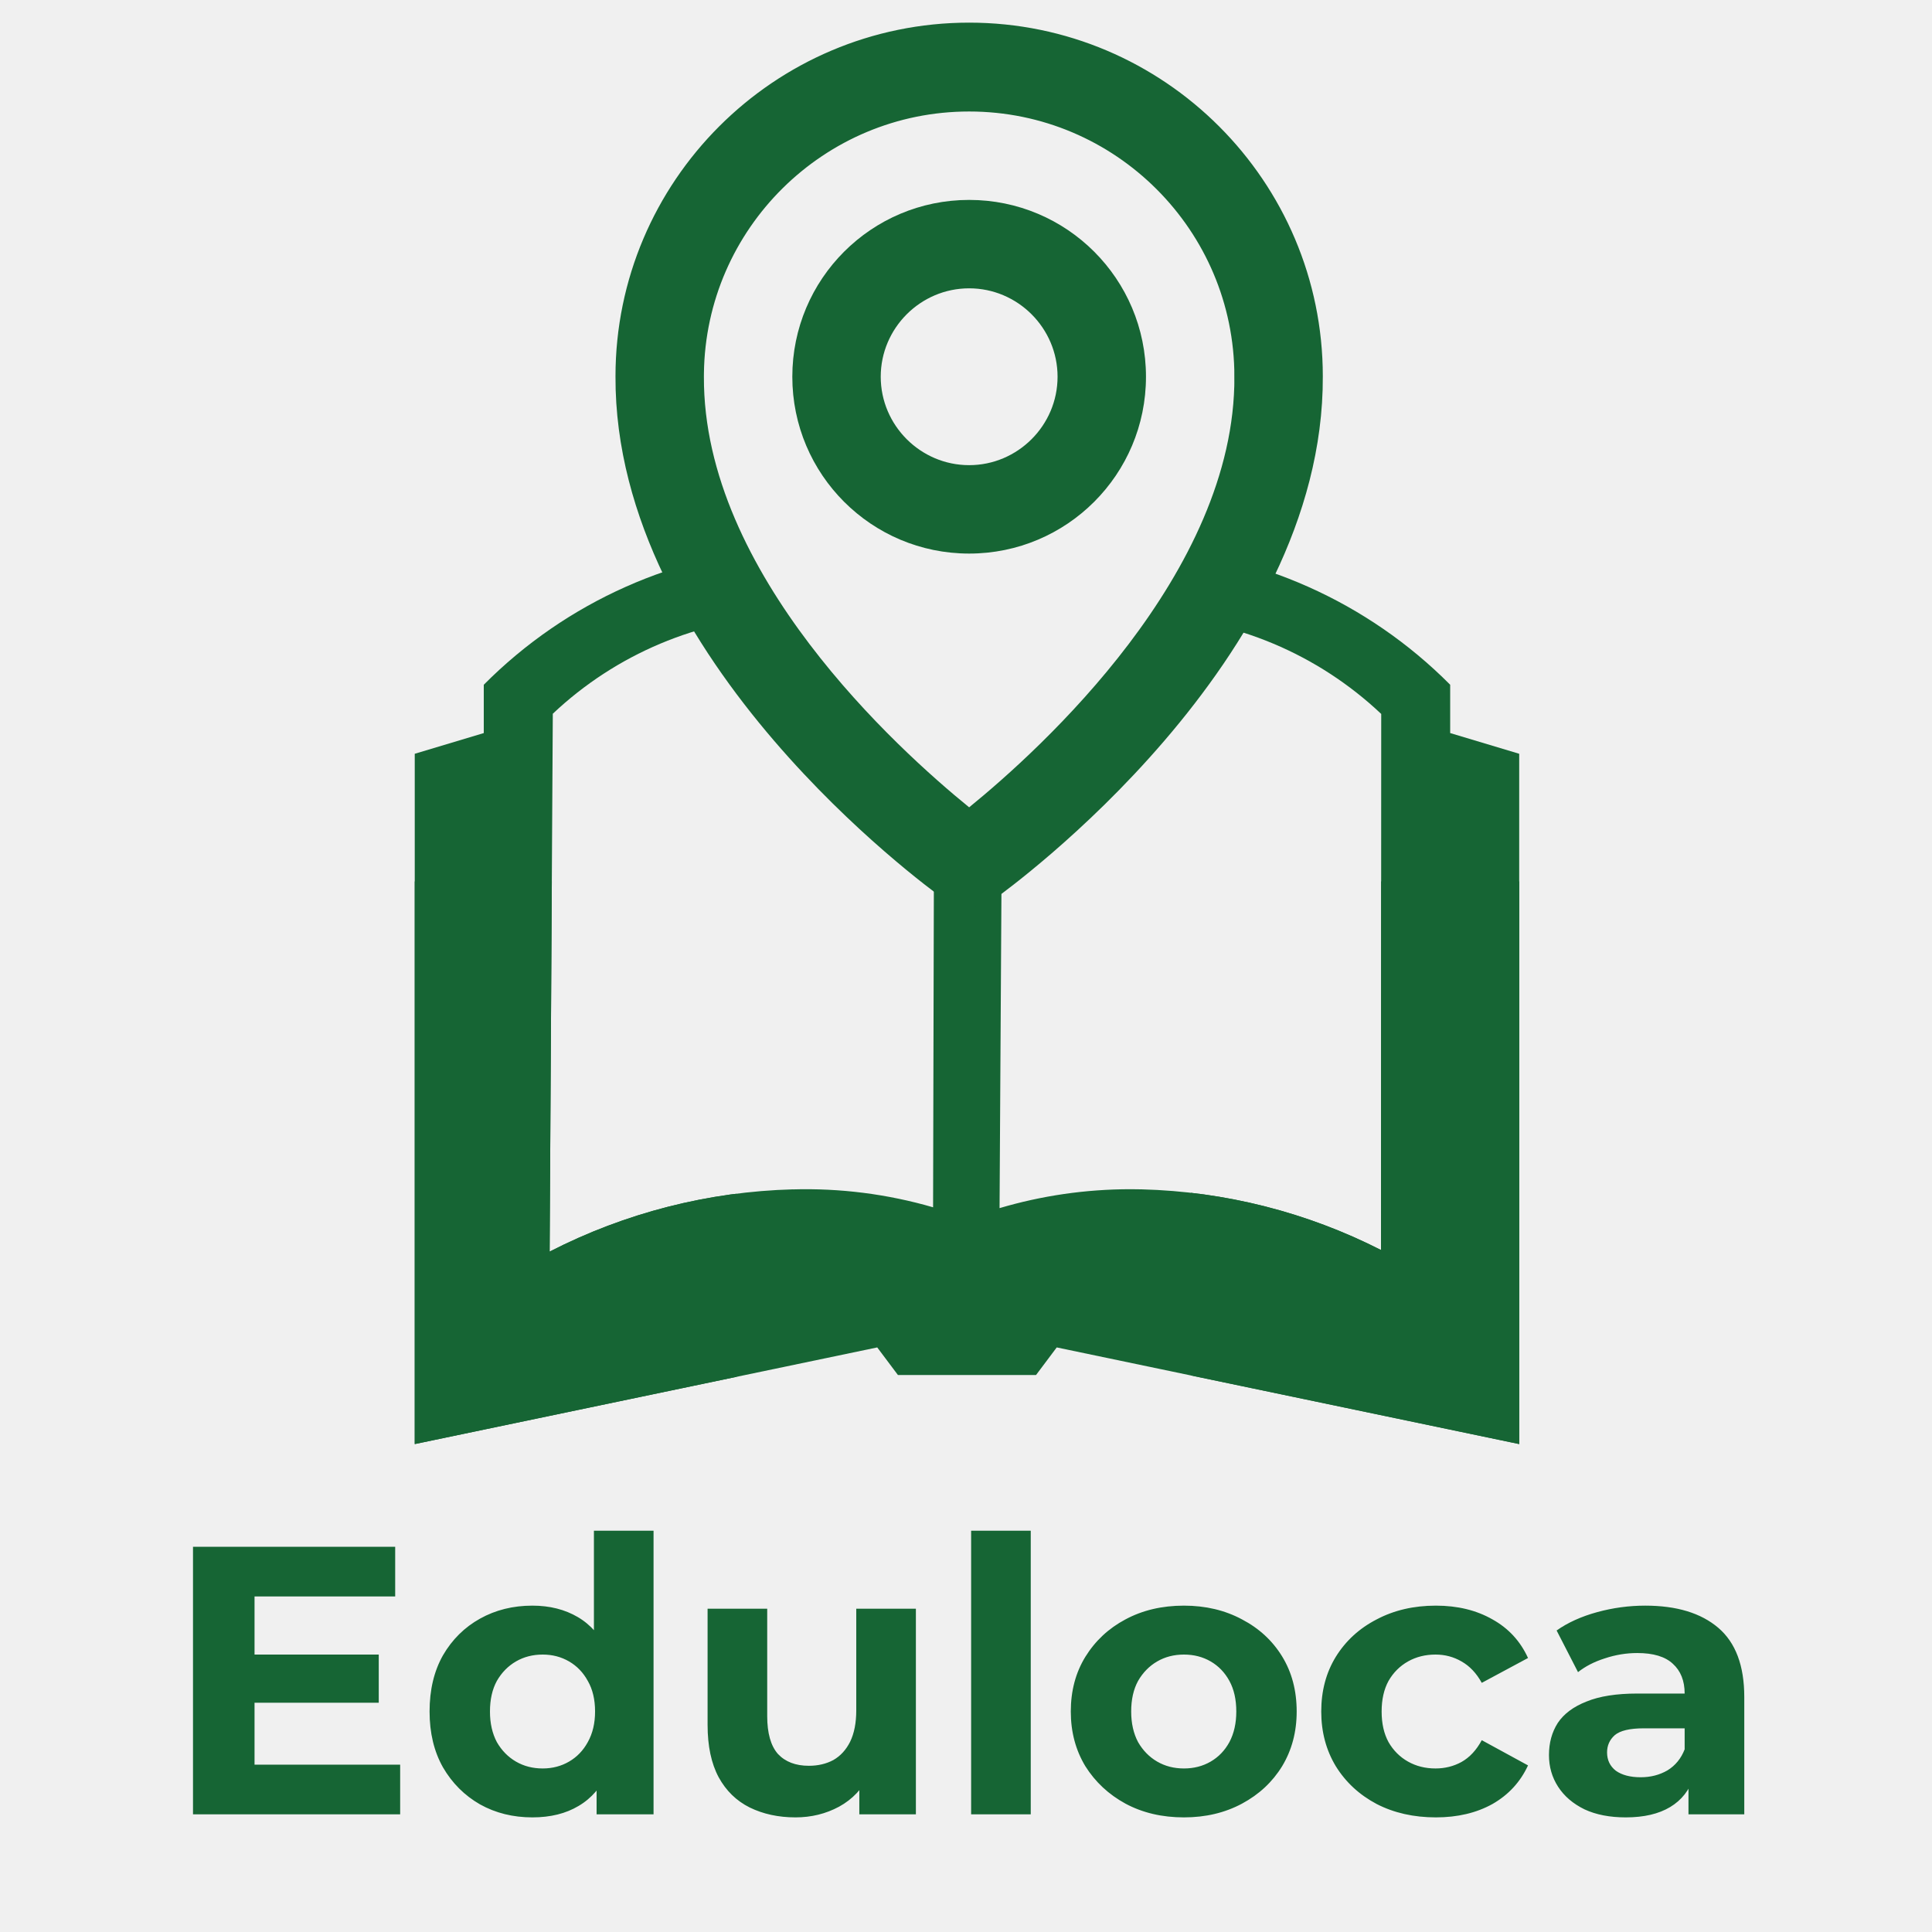
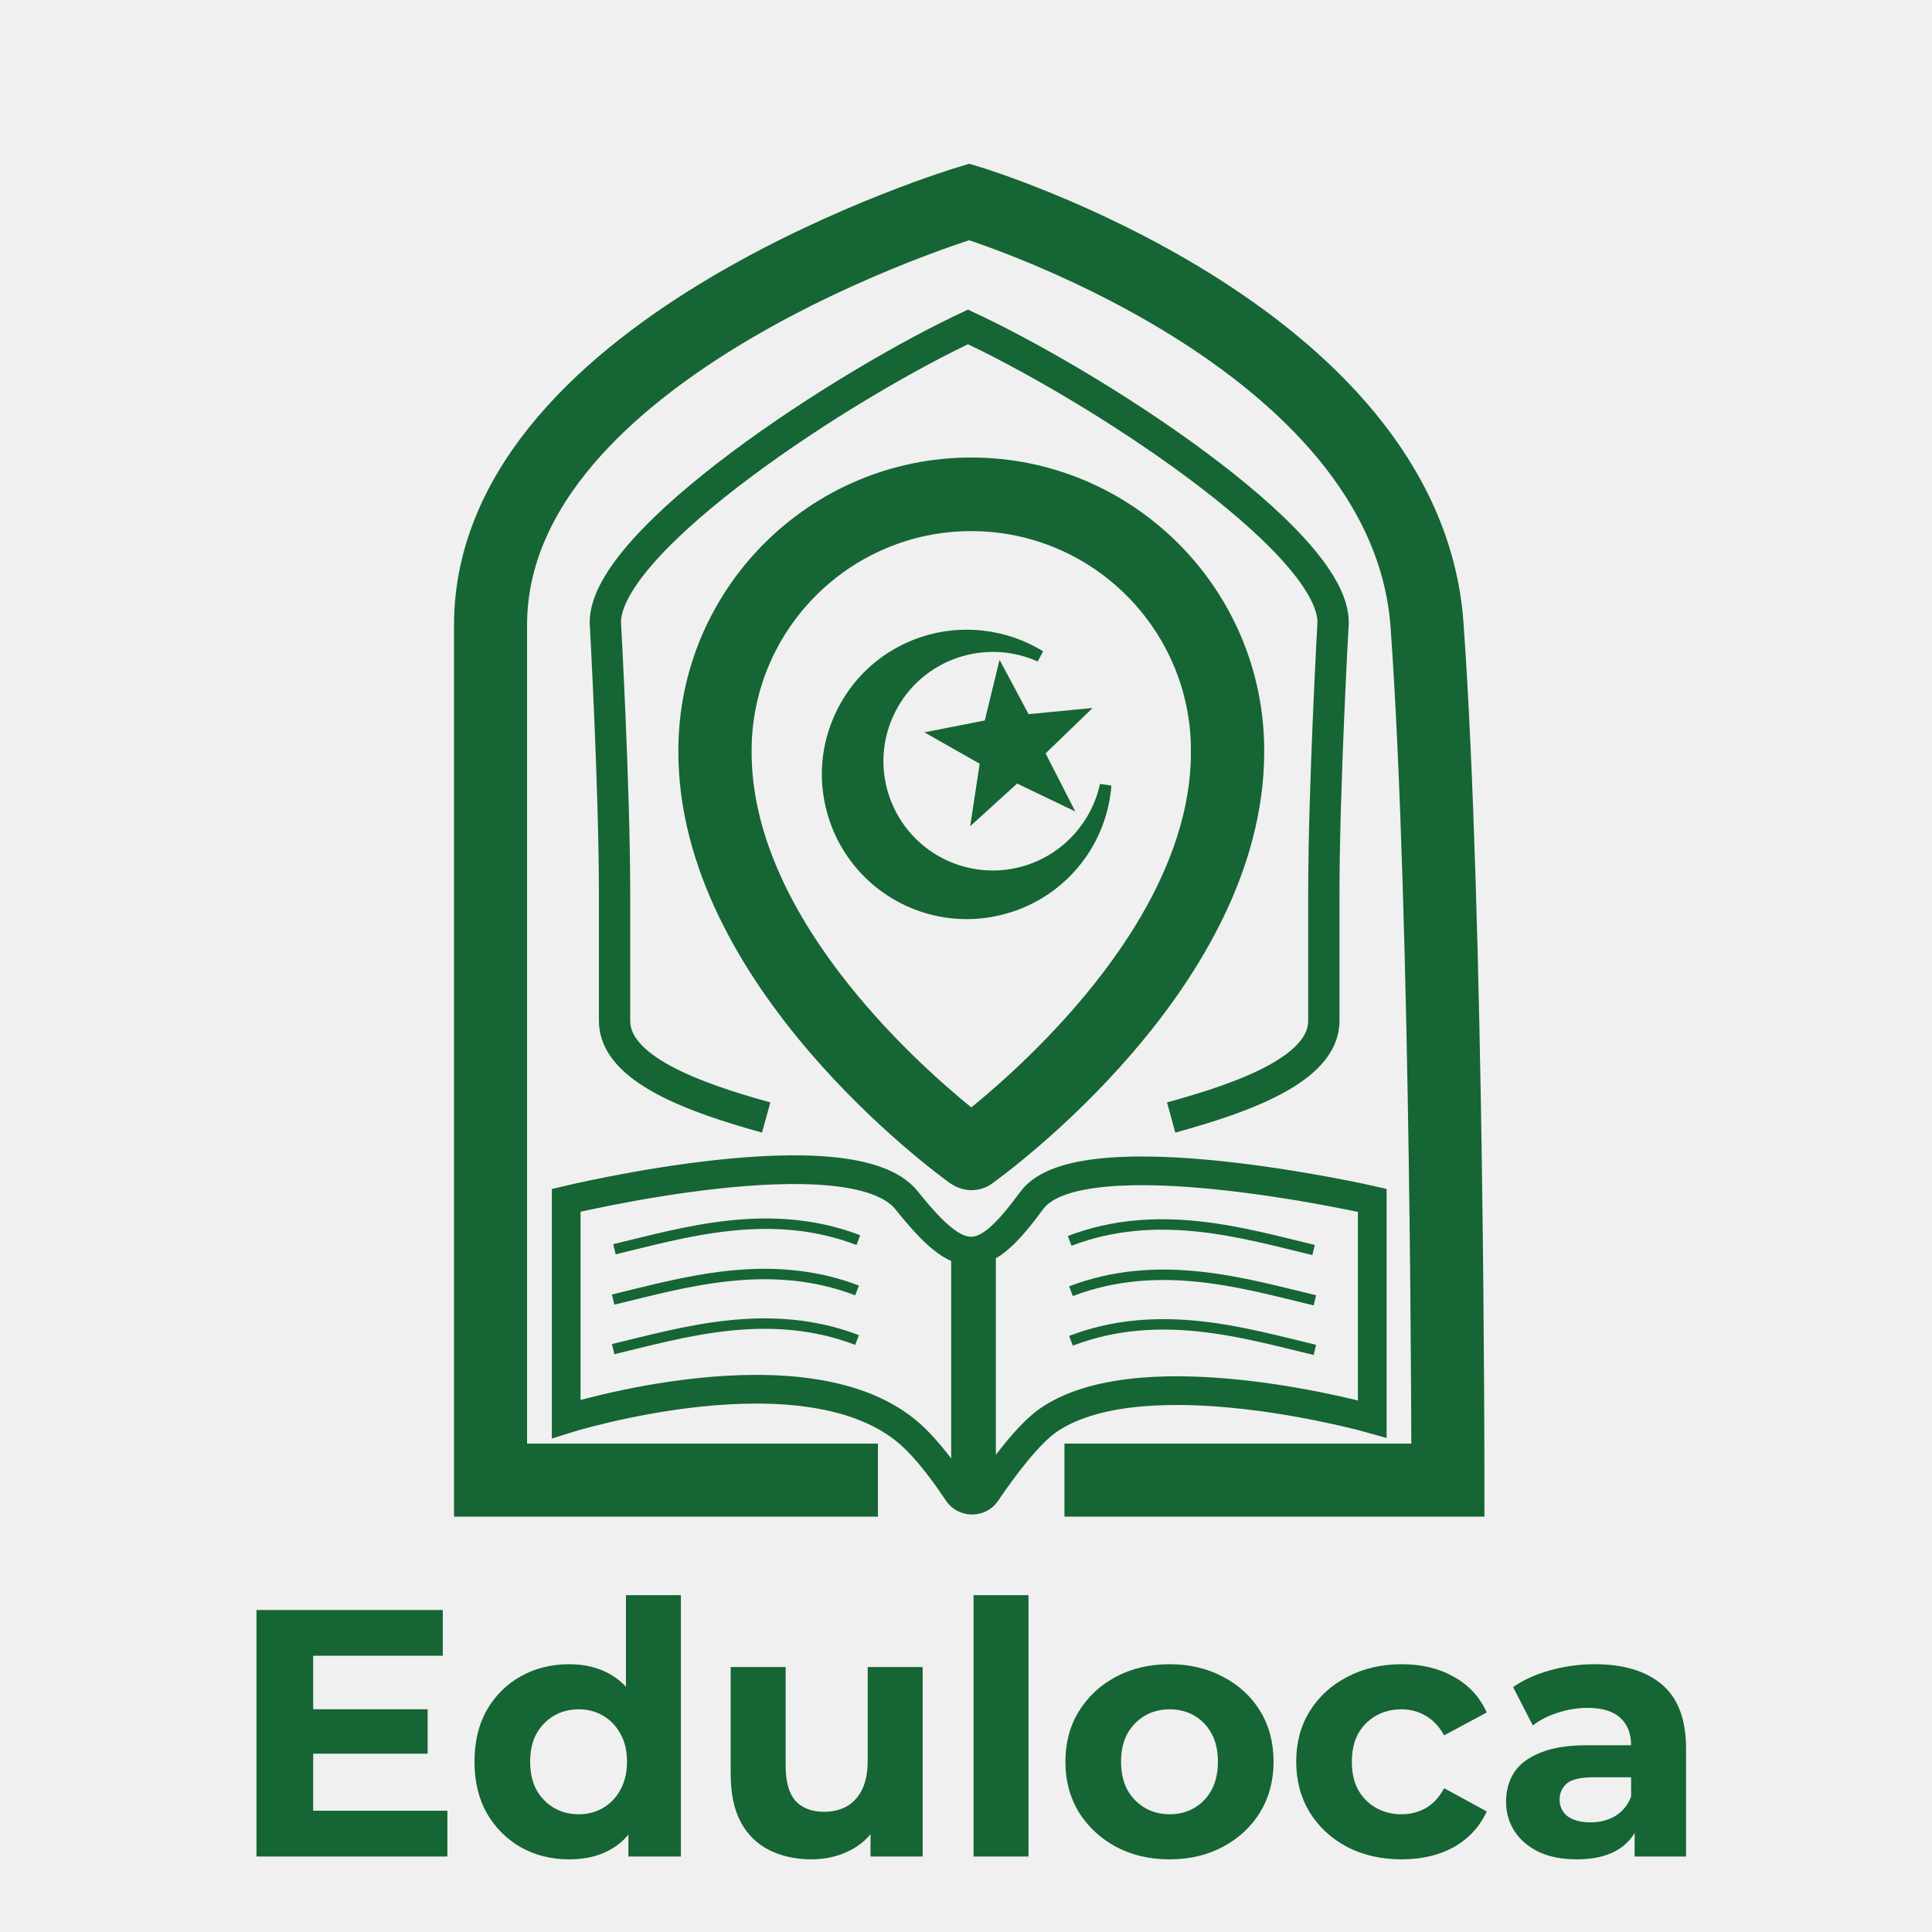
<svg xmlns="http://www.w3.org/2000/svg" width="1024" height="1024" viewBox="0 0 1024 1024" fill="none">
-   <g clip-path="url(#clip0_222_149)">
-     <path d="M768.625 388.54V362.929C724.956 318.972 666.455 292.892 604.57 289.793C587.427 287.744 570.044 290 553.991 296.356C537.938 302.712 523.722 312.967 512.628 326.196C501.176 313.393 486.896 303.437 470.923 297.118C454.95 290.798 437.724 288.29 420.612 289.793C358.676 292.856 300.117 318.939 256.411 362.929V388.54L219.824 399.516V765.384L464.955 714.162L475.931 728.797H549.105L560.081 714.162L805.212 765.384V399.516L768.625 388.54ZM420.32 630.379C375.389 631.577 331.301 642.855 291.315 663.38L292.998 378.296C326.478 346.686 370.252 328.235 416.258 326.343C444.333 328.081 471.509 336.905 495.249 351.99L494.554 639.891C470.335 632.856 445.163 629.659 419.954 630.415L420.32 630.379ZM732.039 662.575C692.673 642.519 649.321 631.519 605.156 630.379L599.265 630.305C575.118 630.305 551.812 633.818 529.787 640.33L531.507 351.222C554.615 336.714 580.967 328.178 608.193 326.379C654.425 328.143 698.446 346.63 732.075 378.406L731.965 662.611L732.039 662.575Z" fill="#166534" />
+   <g clip-path="url(#clip0_225_123)">
+     <path d="M135.938 984V853.322H234.694V877.59H165.995V959.731H237.121V984H135.938ZM163.754 929.488V905.966H226.667V929.488H163.754ZM301.708 985.493C292.249 985.493 283.724 983.378 276.132 979.146C268.54 974.79 262.504 968.754 258.024 961.038C253.668 953.322 251.49 944.236 251.49 933.782C251.49 923.203 253.668 914.056 258.024 906.34C262.504 898.623 268.54 892.65 276.132 888.418C283.724 884.187 292.249 882.071 301.708 882.071C310.171 882.071 317.576 883.938 323.923 887.671C330.27 891.405 335.186 897.068 338.671 904.66C342.156 912.251 343.898 921.959 343.898 933.782C343.898 945.481 342.218 955.189 338.858 962.905C335.497 970.497 330.644 976.159 324.296 979.893C318.074 983.627 310.544 985.493 301.708 985.493ZM306.748 961.598C311.477 961.598 315.771 960.478 319.629 958.238C323.487 955.997 326.536 952.824 328.777 948.717C331.141 944.485 332.324 939.507 332.324 933.782C332.324 927.933 331.141 922.954 328.777 918.847C326.536 914.74 323.487 911.567 319.629 909.327C315.771 907.086 311.477 905.966 306.748 905.966C301.894 905.966 297.538 907.086 293.68 909.327C289.822 911.567 286.711 914.74 284.346 918.847C282.106 922.954 280.986 927.933 280.986 933.782C280.986 939.507 282.106 944.485 284.346 948.717C286.711 952.824 289.822 955.997 293.68 958.238C297.538 960.478 301.894 961.598 306.748 961.598ZM333.07 984V963.465L333.63 933.595L331.764 903.913V845.481H360.886V984H333.07ZM430.217 985.493C421.879 985.493 414.411 983.876 407.815 980.64C401.344 977.404 396.303 972.488 392.694 965.892C389.085 959.171 387.28 950.646 387.28 940.316V883.564H416.403V936.022C416.403 944.361 418.145 950.521 421.63 954.504C425.239 958.362 430.28 960.291 436.751 960.291C441.232 960.291 445.214 959.358 448.699 957.491C452.184 955.5 454.922 952.513 456.913 948.53C458.904 944.423 459.9 939.32 459.9 933.222V883.564H489.023V984H461.393V956.371L466.434 964.398C463.074 971.368 458.095 976.657 451.499 980.266C445.028 983.751 437.934 985.493 430.217 985.493ZM516.003 984V845.481H545.125V984H516.003ZM619.945 985.493C609.241 985.493 599.721 983.253 591.382 978.773C583.168 974.292 576.634 968.194 571.78 960.478C567.051 952.637 564.686 943.739 564.686 933.782C564.686 923.701 567.051 914.803 571.78 907.086C576.634 899.246 583.168 893.147 591.382 888.791C599.721 884.311 609.241 882.071 619.945 882.071C630.523 882.071 639.982 884.311 648.32 888.791C656.659 893.147 663.193 899.183 667.922 906.9C672.652 914.616 675.016 923.577 675.016 933.782C675.016 943.739 672.652 952.637 667.922 960.478C663.193 968.194 656.659 974.292 648.32 978.773C639.982 983.253 630.523 985.493 619.945 985.493ZM619.945 961.598C624.798 961.598 629.154 960.478 633.012 958.238C636.871 955.997 639.92 952.824 642.16 948.717C644.4 944.485 645.52 939.507 645.52 933.782C645.52 927.933 644.4 922.954 642.16 918.847C639.92 914.74 636.871 911.567 633.012 909.327C629.154 907.086 624.798 905.966 619.945 905.966C615.091 905.966 610.735 907.086 606.877 909.327C603.019 911.567 599.907 914.74 597.543 918.847C595.302 922.954 594.182 927.933 594.182 933.782C594.182 939.507 595.302 944.485 597.543 948.717C599.907 952.824 603.019 955.997 606.877 958.238C610.735 960.478 615.091 961.598 619.945 961.598ZM743.02 985.493C732.192 985.493 722.547 983.315 714.084 978.96C705.621 974.479 698.963 968.319 694.109 960.478C689.38 952.637 687.015 943.739 687.015 933.782C687.015 923.701 689.38 914.803 694.109 907.086C698.963 899.246 705.621 893.147 714.084 888.791C722.547 884.311 732.192 882.071 743.02 882.071C753.599 882.071 762.809 884.311 770.649 888.791C778.49 893.147 784.277 899.432 788.011 907.646L765.422 919.781C762.809 915.052 759.51 911.567 755.528 909.327C751.67 907.086 747.438 905.966 742.833 905.966C737.855 905.966 733.375 907.086 729.392 909.327C725.41 911.567 722.236 914.74 719.871 918.847C717.631 922.954 716.511 927.933 716.511 933.782C716.511 939.632 717.631 944.61 719.871 948.717C722.236 952.824 725.41 955.997 729.392 958.238C733.375 960.478 737.855 961.598 742.833 961.598C747.438 961.598 751.67 960.54 755.528 958.424C759.51 956.184 762.809 952.637 765.422 947.783L788.011 960.105C784.277 968.194 778.49 974.479 770.649 978.96C762.809 983.315 753.599 985.493 743.02 985.493ZM866.384 984V964.398L864.517 960.105V925.008C864.517 918.785 862.588 913.931 858.73 910.447C854.997 906.962 849.209 905.22 841.369 905.22C836.017 905.22 830.728 906.091 825.501 907.833C820.398 909.451 816.042 911.691 812.433 914.554L801.978 894.205C807.455 890.347 814.051 887.36 821.767 885.244C829.483 883.129 837.324 882.071 845.289 882.071C860.597 882.071 872.483 885.68 880.946 892.898C889.409 900.117 893.64 911.38 893.64 926.688V984H866.384ZM835.768 985.493C827.927 985.493 821.207 984.187 815.606 981.573C810.006 978.835 805.712 975.164 802.725 970.559C799.738 965.954 798.245 960.789 798.245 955.064C798.245 949.09 799.676 943.863 802.539 939.383C805.525 934.902 810.193 931.417 816.54 928.928C822.887 926.315 831.163 925.008 841.369 925.008H868.064V941.996H844.542C837.697 941.996 832.968 943.116 830.354 945.357C827.865 947.597 826.621 950.397 826.621 953.757C826.621 957.491 828.052 960.478 830.914 962.718C833.901 964.834 837.946 965.892 843.049 965.892C847.903 965.892 852.259 964.772 856.117 962.531C859.975 960.167 862.775 956.744 864.517 952.264L868.998 965.705C866.882 972.177 863.024 977.093 857.423 980.453C851.823 983.813 844.605 985.493 835.768 985.493Z" fill="#166534" />
+     <path d="M564.178 784.487H767.424C767.424 784.487 767.424 485.674 756.363 331.276C745.302 176.878 513.712 107 513.712 107C513.712 107 260 182.868 260 331.276C260 479.684 260 784.487 260 784.487H465.32" stroke="#166534" stroke-width="38.714" />
+     <path d="M514.799 259.199C591.155 259.199 653.345 321.389 653.345 397.745V399.147C653.116 455.217 621.917 507.131 587.779 546.892C553.699 586.585 518.79 611.739 516.177 613.655L516.042 613.754L515.908 613.856C515.902 613.861 515.813 613.924 515.605 613.989C515.376 614.062 515.091 614.108 514.799 614.108C514.799 614.108 514.738 614.108 514.62 614.089C514.503 614.069 514.351 614.034 514.174 613.976C513.815 613.858 513.476 613.684 513.207 613.499C509.315 610.654 475.169 585.688 441.82 546.822C407.407 506.717 375.989 454.298 376.252 397.822L376.253 397.784V397.745C376.253 321.389 438.443 259.199 514.799 259.199ZM514.799 264.801C441.366 264.801 381.702 324.441 381.661 397.864C381.443 446.401 405.242 490.899 431.413 525.392C457.794 560.16 488.125 586.782 504.257 599.908L514.799 608.485L525.34 599.908C541.483 586.773 571.811 560.103 598.188 525.314C624.338 490.824 648.129 446.353 647.936 397.938H647.937C647.936 324.481 588.256 264.801 514.799 264.801Z" stroke="#166534" stroke-width="33.404" />
+     <path d="M583.001 415.489C578.716 435.497 563.997 451.932 544.587 458.384C538.675 460.358 532.483 461.366 526.249 461.37C514.075 461.386 502.205 457.565 492.326 450.45C482.447 443.335 475.062 433.287 471.219 421.735C468.793 414.524 467.823 406.903 468.366 399.314C468.908 391.725 470.953 384.32 474.381 377.527C477.776 370.711 482.488 364.635 488.246 359.651C494.004 354.668 500.693 350.875 507.926 348.493C521.722 343.905 536.738 344.66 550.004 350.608L552.874 345.197C533.652 333.322 509.71 330.48 488.183 337.641C468.715 344.113 452.936 357.771 443.754 376.091C434.571 394.41 433.085 415.21 439.567 434.65C444.659 449.949 454.441 463.254 467.524 472.678C480.607 482.102 496.327 487.165 512.45 487.148C520.682 487.148 528.849 485.819 536.73 483.201C551.07 478.461 563.688 469.588 573 457.698C582.311 445.808 587.901 431.431 589.065 416.373L583.001 415.489ZM545.173 378.509L529.785 349.708L521.958 381.864L489.95 388.156L519.251 404.793L514.212 437.928L539.094 415.296L569.926 430.089L554.178 399.315L579.112 375.247L545.173 378.509Z" fill="#166534" />
+     <path d="M727.327 752.093C727.327 752.093 607.999 718.278 556.553 752.093C545.191 759.561 531.182 778.672 522.706 791.236C519.179 796.465 511.151 796.386 507.668 791.127C501.411 781.678 492.001 768.689 482.602 760.291C428.173 711.658 300.096 752.093 300.096 752.093V636.204C300.096 636.204 451.339 599.643 480.529 636.204C509.718 672.764 521.022 671.384 546.895 636.204C572.767 601.024 727.327 636.204 727.327 636.204V752.093Z" stroke="#166534" stroke-width="15.209" />
+     <rect x="504.146" y="662.707" width="23.686" height="129.361" fill="#166534" />
+     <path d="M325.676 662.125C362.315 653.368 407.942 639.312 454.951 657.286" stroke="#166534" stroke-width="5.531" />
+     <path d="M324.982 688.802C361.622 680.045 407.249 665.988 454.258 683.962" stroke="#166534" stroke-width="5.531" />
+     <path d="M324.982 715.071C361.622 706.315 407.249 692.258 454.258 710.232" stroke="#166534" stroke-width="5.531" />
+     <path d="M696.219 662.532C659.579 653.775 613.952 639.718 566.943 657.692" stroke="#166534" stroke-width="5.531" />
+     <path d="M696.91 689.209C660.271 680.452 614.644 666.395 567.635 684.369" stroke="#166534" stroke-width="5.531" />
+     <path d="M696.91 715.479C660.271 706.722 614.644 692.665 567.635 710.639" stroke="#166534" stroke-width="5.531" />
+     <path d="M515.786 171.983C447.775 203.375 320.837 286.238 320.836 329.863C320.836 329.863 325.728 417.375 325.728 473.893C325.728 500.123 325.726 515.44 325.728 541.061C325.73 566.681 368.072 581.777 406.084 592.302" stroke="#166534" stroke-width="16.591" />
+     <path d="M510.255 171.983C578.748 203.375 706.587 286.238 706.588 329.863C706.588 329.863 701.661 417.375 701.661 473.893C701.661 500.123 701.663 515.44 701.661 541.061C701.659 566.681 659.017 581.777 620.736 592.302" stroke="#166534" stroke-width="16.591" />
+     <path d="M513.039 166.886C513.051 166.548 513.043 166.391 513.041 166.277C513.039 166.192 513.043 166.093 513.041 165.93C513.04 165.841 513.06 165.759 513.066 165.699C513.068 165.684 513.072 165.672 513.076 165.659C513.08 165.647 513.084 165.635 513.089 165.597" stroke="#166534" stroke-width="2.765" stroke-linecap="round" />
  </g>
-   <g clip-path="url(#clip1_222_149)">
-     <path d="M768.625 388.54V362.929C724.956 318.972 666.455 292.892 604.57 289.793C587.427 287.744 570.044 290 553.991 296.356C537.938 302.712 523.722 312.967 512.628 326.196C501.176 313.393 486.896 303.437 470.923 297.118C454.95 290.798 437.724 288.29 420.612 289.793C358.676 292.856 300.117 318.939 256.411 362.929V388.54L219.824 399.516V765.384L464.955 714.162L475.931 728.797H549.105L560.081 714.162L805.212 765.384V399.516L768.625 388.54ZM420.32 630.379C375.389 631.577 331.301 642.855 291.315 663.38L292.998 378.296C326.478 346.686 370.252 328.235 416.258 326.343C444.333 328.081 471.509 336.905 495.249 351.99L494.554 639.891C470.335 632.856 445.163 629.659 419.954 630.415L420.32 630.379ZM732.039 662.575C692.673 642.519 649.321 631.519 605.156 630.379L599.265 630.305C575.118 630.305 551.812 633.818 529.787 640.33L531.507 351.222C554.615 336.714 580.967 328.178 608.193 326.379C654.425 328.143 698.446 346.63 732.075 378.406L731.965 662.611L732.039 662.575Z" fill="#166534" />
-   </g>
-   <g clip-path="url(#clip2_222_149)">
-     <path d="M768.625 388.54V362.929C724.956 318.972 666.455 292.892 604.57 289.793C587.427 287.744 570.044 290 553.991 296.356C537.938 302.712 523.722 312.967 512.628 326.196C501.176 313.393 486.896 303.437 470.923 297.118C454.95 290.798 437.724 288.29 420.612 289.793C358.676 292.856 300.117 318.939 256.411 362.929V388.54L219.824 399.516V765.384L464.955 714.162L475.931 728.797H549.105L560.081 714.162L805.212 765.384V399.516L768.625 388.54ZM420.32 630.379C375.389 631.577 331.301 642.855 291.315 663.38L292.998 378.296C326.478 346.686 370.252 328.235 416.258 326.343C444.333 328.081 471.509 336.905 495.249 351.99L494.554 639.891C470.335 632.856 445.163 629.659 419.954 630.415L420.32 630.379ZM732.039 662.575C692.673 642.519 649.321 631.519 605.156 630.379L599.265 630.305C575.118 630.305 551.812 633.818 529.787 640.33L531.507 351.222C554.615 336.714 580.967 328.178 608.193 326.379C654.425 328.143 698.446 346.63 732.075 378.406L731.965 662.611L732.039 662.575Z" fill="#166534" />
-   </g>
-   <path d="M607.392 199.682C607.392 147.899 565.451 105.958 513.669 105.958C461.887 105.958 419.945 147.899 419.945 199.682C419.945 251.464 461.887 293.405 513.669 293.405C565.451 293.405 607.392 251.464 607.392 199.682ZM466.807 199.682C466.807 173.908 487.895 152.82 513.669 152.82C539.443 152.82 560.531 173.908 560.531 199.682C560.531 225.456 539.443 246.543 513.669 246.543C487.895 246.543 466.807 225.456 466.807 199.682Z" fill="#166534" />
-   <path d="M513.67 32.166C605.863 32.166 680.951 107.254 680.951 199.447V199.541C681.269 267.851 643.33 331.142 601.788 379.527C560.642 427.451 518.494 457.821 515.335 460.138L515.171 460.258L515.01 460.381C515.004 460.385 514.897 460.462 514.645 460.542C514.368 460.63 514.023 460.686 513.67 460.686C513.667 460.686 513.594 460.685 513.455 460.662C513.313 460.638 513.13 460.596 512.916 460.525C512.488 460.385 512.082 460.178 511.76 459.958C507.115 456.563 465.854 426.408 425.556 379.444C384.005 331.021 346.071 267.73 346.389 199.541V199.447C346.389 107.254 421.477 32.166 513.67 32.166ZM513.67 38.93C425.669 38.93 354.046 109.866 352.932 197.605L352.919 199.591C352.656 258.195 381.391 311.922 412.99 353.569C444.842 395.549 481.464 427.692 500.942 443.54L513.67 453.896L526.397 443.54C545.889 427.681 582.507 395.48 614.354 353.476C645.945 311.81 674.684 258.082 674.421 199.591H674.42C674.371 110.939 602.333 38.93 513.67 38.93Z" stroke="#166534" stroke-width="40.332" />
-   <path d="M132.479 876.953H200.748V902.478H132.479V876.953ZM134.91 935.295H212.092V961.63H102.295V819.826H209.458V846.161H134.91V935.295ZM282.177 963.25C271.913 963.25 262.662 960.955 254.424 956.363C246.186 951.636 239.636 945.086 234.774 936.713C230.047 928.34 227.684 918.481 227.684 907.137C227.684 895.657 230.047 885.731 234.774 877.358C239.636 868.985 246.186 862.502 254.424 857.911C262.662 853.319 271.913 851.023 282.177 851.023C291.36 851.023 299.396 853.049 306.284 857.1C313.171 861.152 318.506 867.297 322.287 875.535C326.069 883.773 327.959 894.307 327.959 907.137C327.959 919.832 326.136 930.366 322.49 938.739C318.843 946.977 313.576 953.122 306.689 957.173C299.936 961.225 291.766 963.25 282.177 963.25ZM287.647 937.321C292.778 937.321 297.438 936.105 301.624 933.674C305.811 931.243 309.12 927.8 311.551 923.343C314.117 918.751 315.4 913.349 315.4 907.137C315.4 900.789 314.117 895.387 311.551 890.931C309.12 886.474 305.811 883.03 301.624 880.599C297.438 878.168 292.778 876.953 287.647 876.953C282.38 876.953 277.653 878.168 273.466 880.599C269.28 883.03 265.903 886.474 263.337 890.931C260.906 895.387 259.691 900.789 259.691 907.137C259.691 913.349 260.906 918.751 263.337 923.343C265.903 927.8 269.28 931.243 273.466 933.674C277.653 936.105 282.38 937.321 287.647 937.321ZM316.21 961.63V939.346L316.818 906.934L314.792 874.725V811.318H346.394V961.63H316.21ZM421.627 963.25C412.579 963.25 404.476 961.495 397.318 957.984C390.295 954.472 384.826 949.138 380.909 941.98C376.993 934.687 375.035 925.436 375.035 914.227V852.644H406.636V909.568C406.636 918.616 408.527 925.301 412.309 929.623C416.225 933.809 421.695 935.903 428.717 935.903C433.579 935.903 437.901 934.89 441.682 932.864C445.464 930.703 448.435 927.462 450.596 923.14C452.756 918.684 453.837 913.147 453.837 906.529V852.644H485.439V961.63H455.457V931.649L460.927 940.359C457.281 947.922 451.879 953.662 444.721 957.578C437.698 961.36 430 963.25 421.627 963.25ZM514.716 961.63V811.318H546.318V961.63H514.716ZM627.507 963.25C615.892 963.25 605.561 960.82 596.512 955.958C587.599 951.096 580.509 944.478 575.242 936.105C570.11 927.597 567.544 917.941 567.544 907.137C567.544 896.198 570.11 886.542 575.242 878.168C580.509 869.66 587.599 863.043 596.512 858.316C605.561 853.454 615.892 851.023 627.507 851.023C638.986 851.023 649.25 853.454 658.298 858.316C667.347 863.043 674.437 869.593 679.569 877.966C684.701 886.339 687.267 896.063 687.267 907.137C687.267 917.941 684.701 927.597 679.569 936.105C674.437 944.478 667.347 951.096 658.298 955.958C649.25 960.82 638.986 963.25 627.507 963.25ZM627.507 937.321C632.774 937.321 637.5 936.105 641.687 933.674C645.874 931.243 649.182 927.8 651.613 923.343C654.044 918.751 655.26 913.349 655.26 907.137C655.26 900.789 654.044 895.387 651.613 890.931C649.182 886.474 645.874 883.03 641.687 880.599C637.5 878.168 632.774 876.953 627.507 876.953C622.24 876.953 617.513 878.168 613.326 880.599C609.14 883.03 605.763 886.474 603.197 890.931C600.766 895.387 599.551 900.789 599.551 907.137C599.551 913.349 600.766 918.751 603.197 923.343C605.763 927.8 609.14 931.243 613.326 933.674C617.513 936.105 622.24 937.321 627.507 937.321ZM761.06 963.25C749.31 963.25 738.844 960.887 729.661 956.16C720.477 951.298 713.252 944.613 707.985 936.105C702.853 927.597 700.287 917.941 700.287 907.137C700.287 896.198 702.853 886.542 707.985 878.168C713.252 869.66 720.477 863.043 729.661 858.316C738.844 853.454 749.31 851.023 761.06 851.023C772.539 851.023 782.533 853.454 791.041 858.316C799.549 863.043 805.829 869.863 809.881 878.776L785.369 891.944C782.533 886.812 778.954 883.03 774.633 880.599C770.446 878.168 765.854 876.953 760.857 876.953C755.455 876.953 750.593 878.168 746.272 880.599C741.95 883.03 738.506 886.474 735.94 890.931C733.509 895.387 732.294 900.789 732.294 907.137C732.294 913.484 733.509 918.886 735.94 923.343C738.506 927.8 741.95 931.243 746.272 933.674C750.593 936.105 755.455 937.321 760.857 937.321C765.854 937.321 770.446 936.173 774.633 933.877C778.954 931.446 782.533 927.597 785.369 922.33L809.881 935.7C805.829 944.478 799.549 951.298 791.041 956.16C782.533 960.887 772.539 963.25 761.06 963.25ZM894.927 961.63V940.359L892.901 935.7V897.616C892.901 890.863 890.807 885.596 886.621 881.815C882.569 878.033 876.29 876.143 867.781 876.143C861.974 876.143 856.234 877.088 850.562 878.979C845.025 880.734 840.298 883.165 836.382 886.271L825.038 864.191C830.98 860.004 838.138 856.763 846.511 854.467C854.884 852.171 863.392 851.023 872.035 851.023C888.647 851.023 901.544 854.94 910.728 862.773C919.911 870.606 924.503 882.828 924.503 899.439V961.63H894.927ZM861.704 963.25C853.196 963.25 845.903 961.832 839.826 958.996C833.748 956.025 829.089 952.041 825.848 947.044C822.607 942.047 820.986 936.443 820.986 930.231C820.986 923.748 822.539 918.076 825.645 913.214C828.887 908.352 833.951 904.571 840.839 901.87C847.726 899.034 856.707 897.616 867.781 897.616H896.75V916.05H871.225C863.797 916.05 858.665 917.266 855.829 919.697C853.128 922.127 851.778 925.166 851.778 928.812C851.778 932.864 853.331 936.105 856.437 938.536C859.678 940.832 864.067 941.98 869.604 941.98C874.871 941.98 879.598 940.765 883.785 938.334C887.971 935.768 891.01 932.054 892.901 927.192L897.763 941.777C895.467 948.8 891.28 954.135 885.203 957.781C879.126 961.427 871.293 963.25 861.704 963.25Z" fill="#166534" />
  <defs>
-     <clipPath id="clip0_222_149">
-       <rect width="170.546" height="477.068" fill="white" transform="translate(219.824 288.562)" />
-     </clipPath>
-     <clipPath id="clip1_222_149">
-       <rect width="174.003" height="477.068" fill="white" transform="translate(631.209 288.562)" />
-     </clipPath>
-     <clipPath id="clip2_222_149">
-       <rect width="585.388" height="298.456" fill="white" transform="translate(219.824 467.174)" />
+     <clipPath id="clip0_225_123">
+       <rect width="1024" height="1024" fill="white" />
    </clipPath>
  </defs>
</svg>
